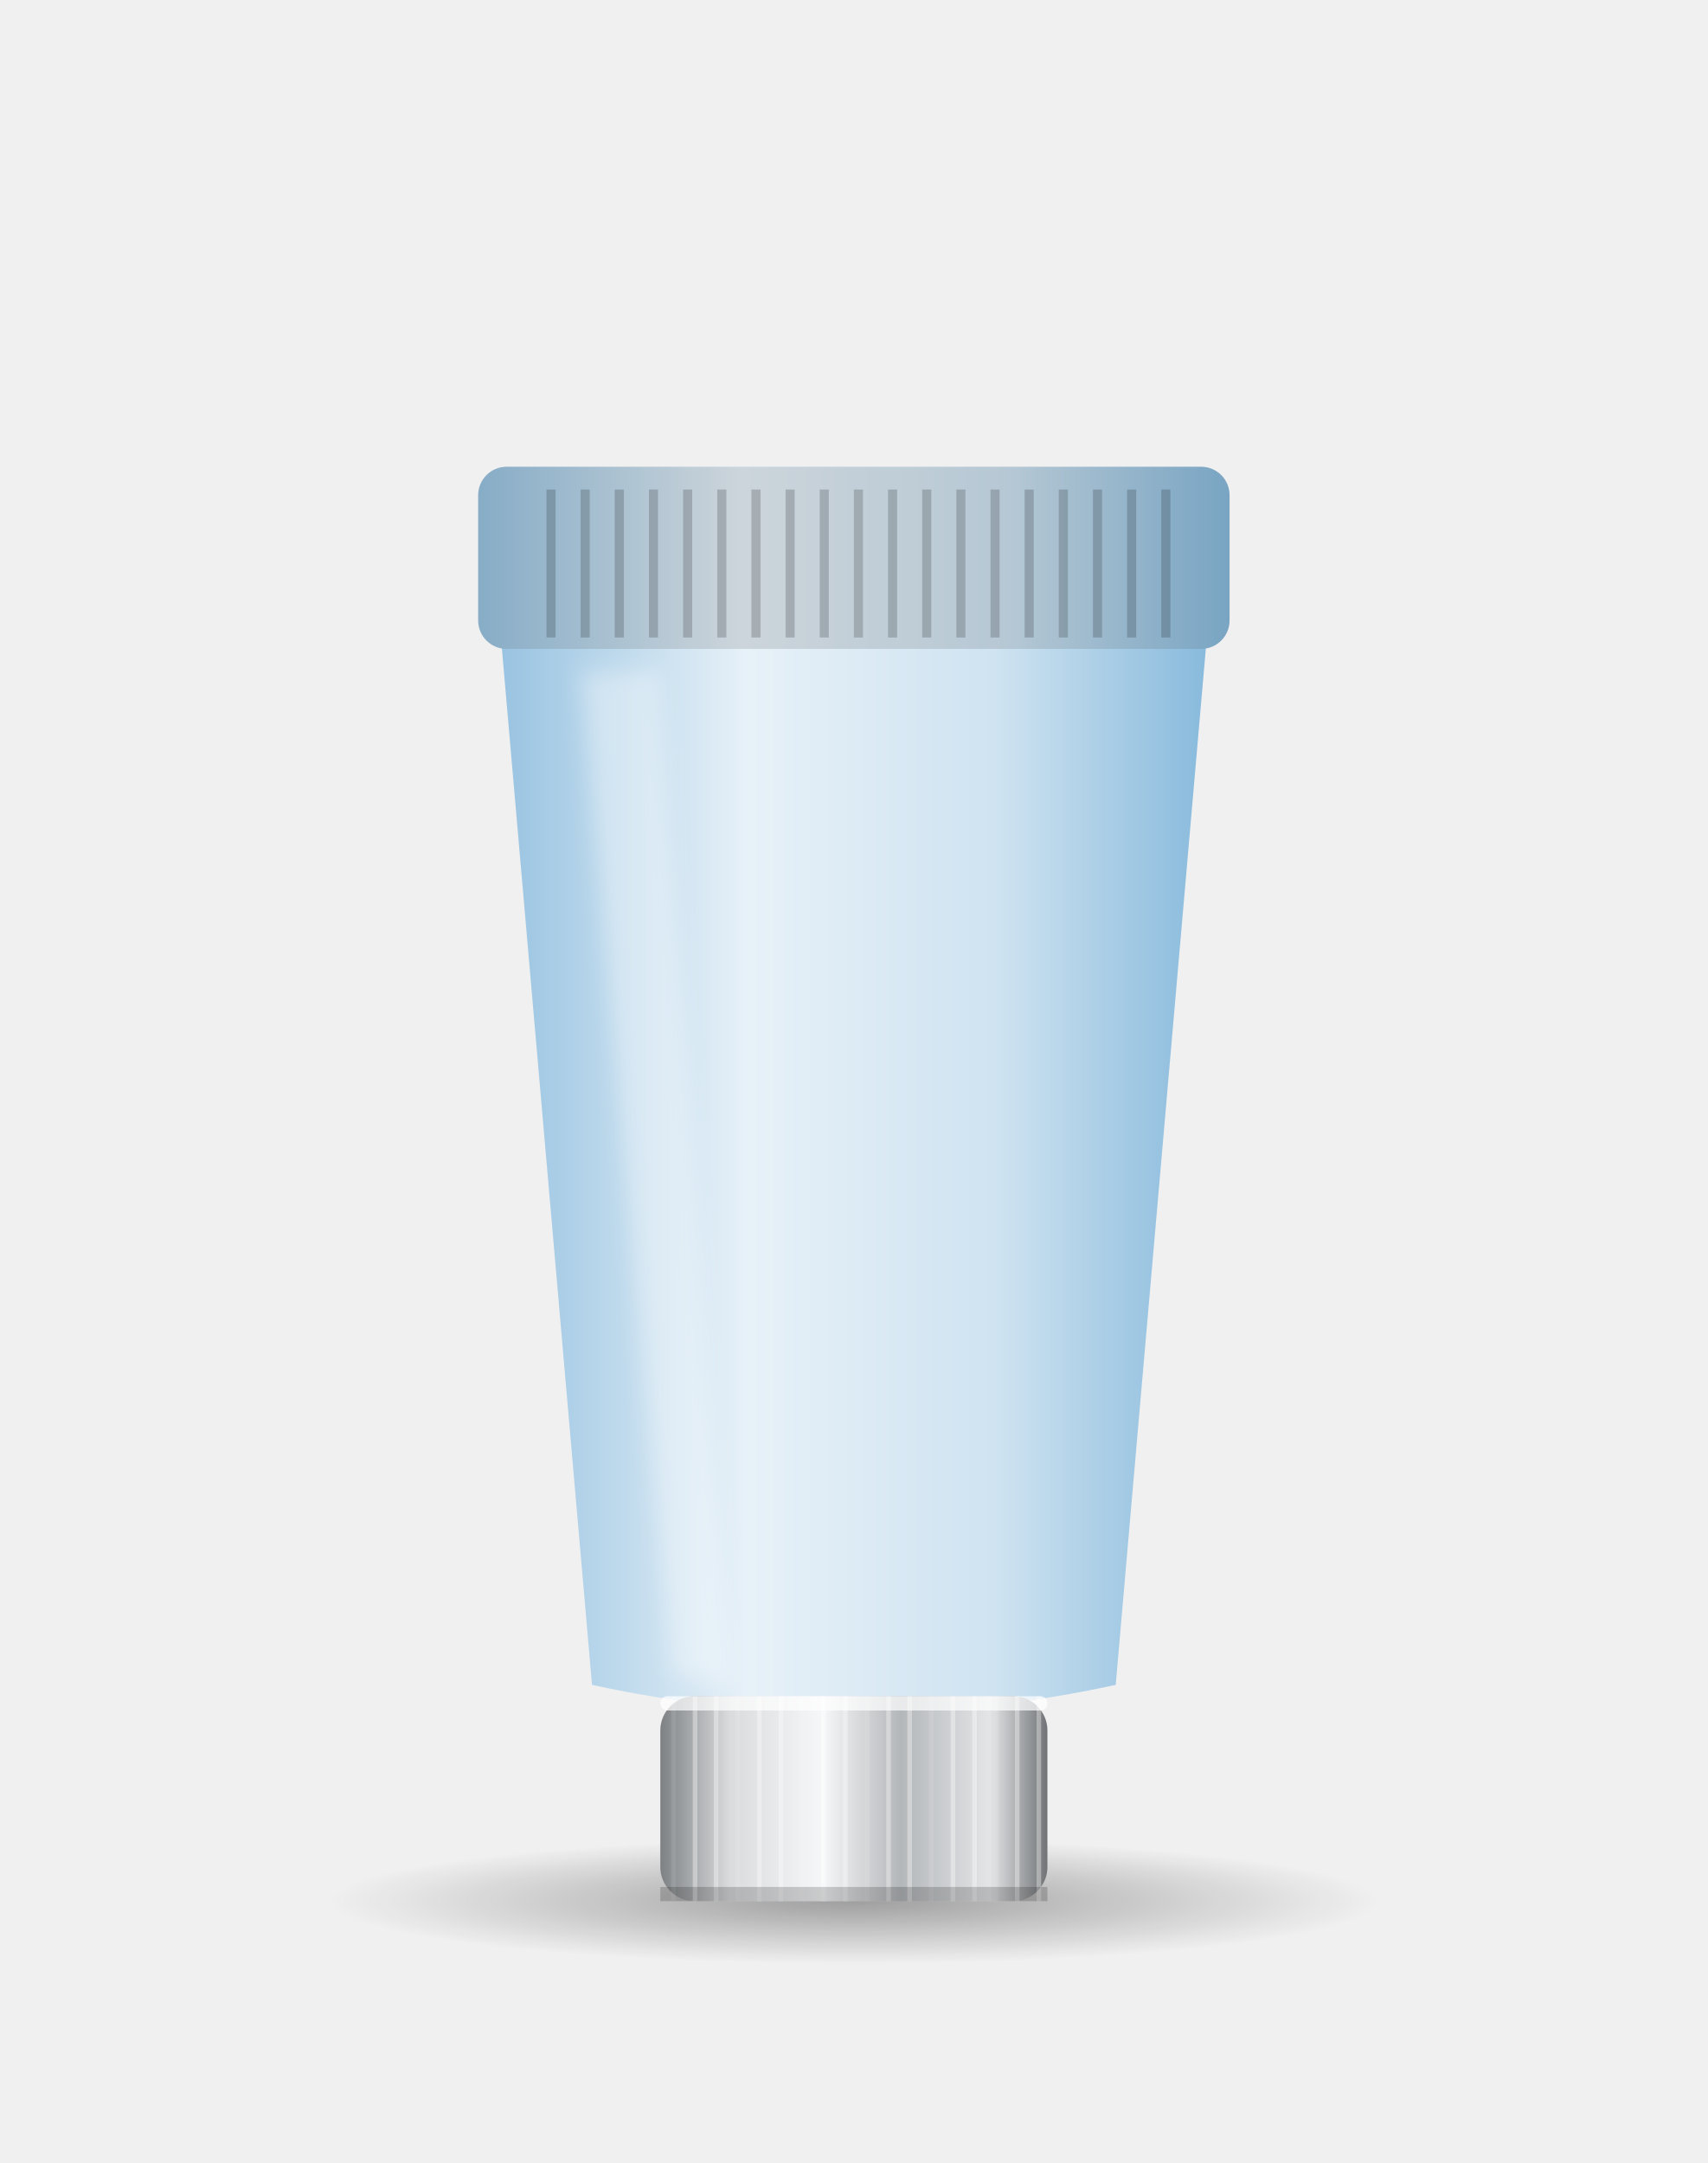
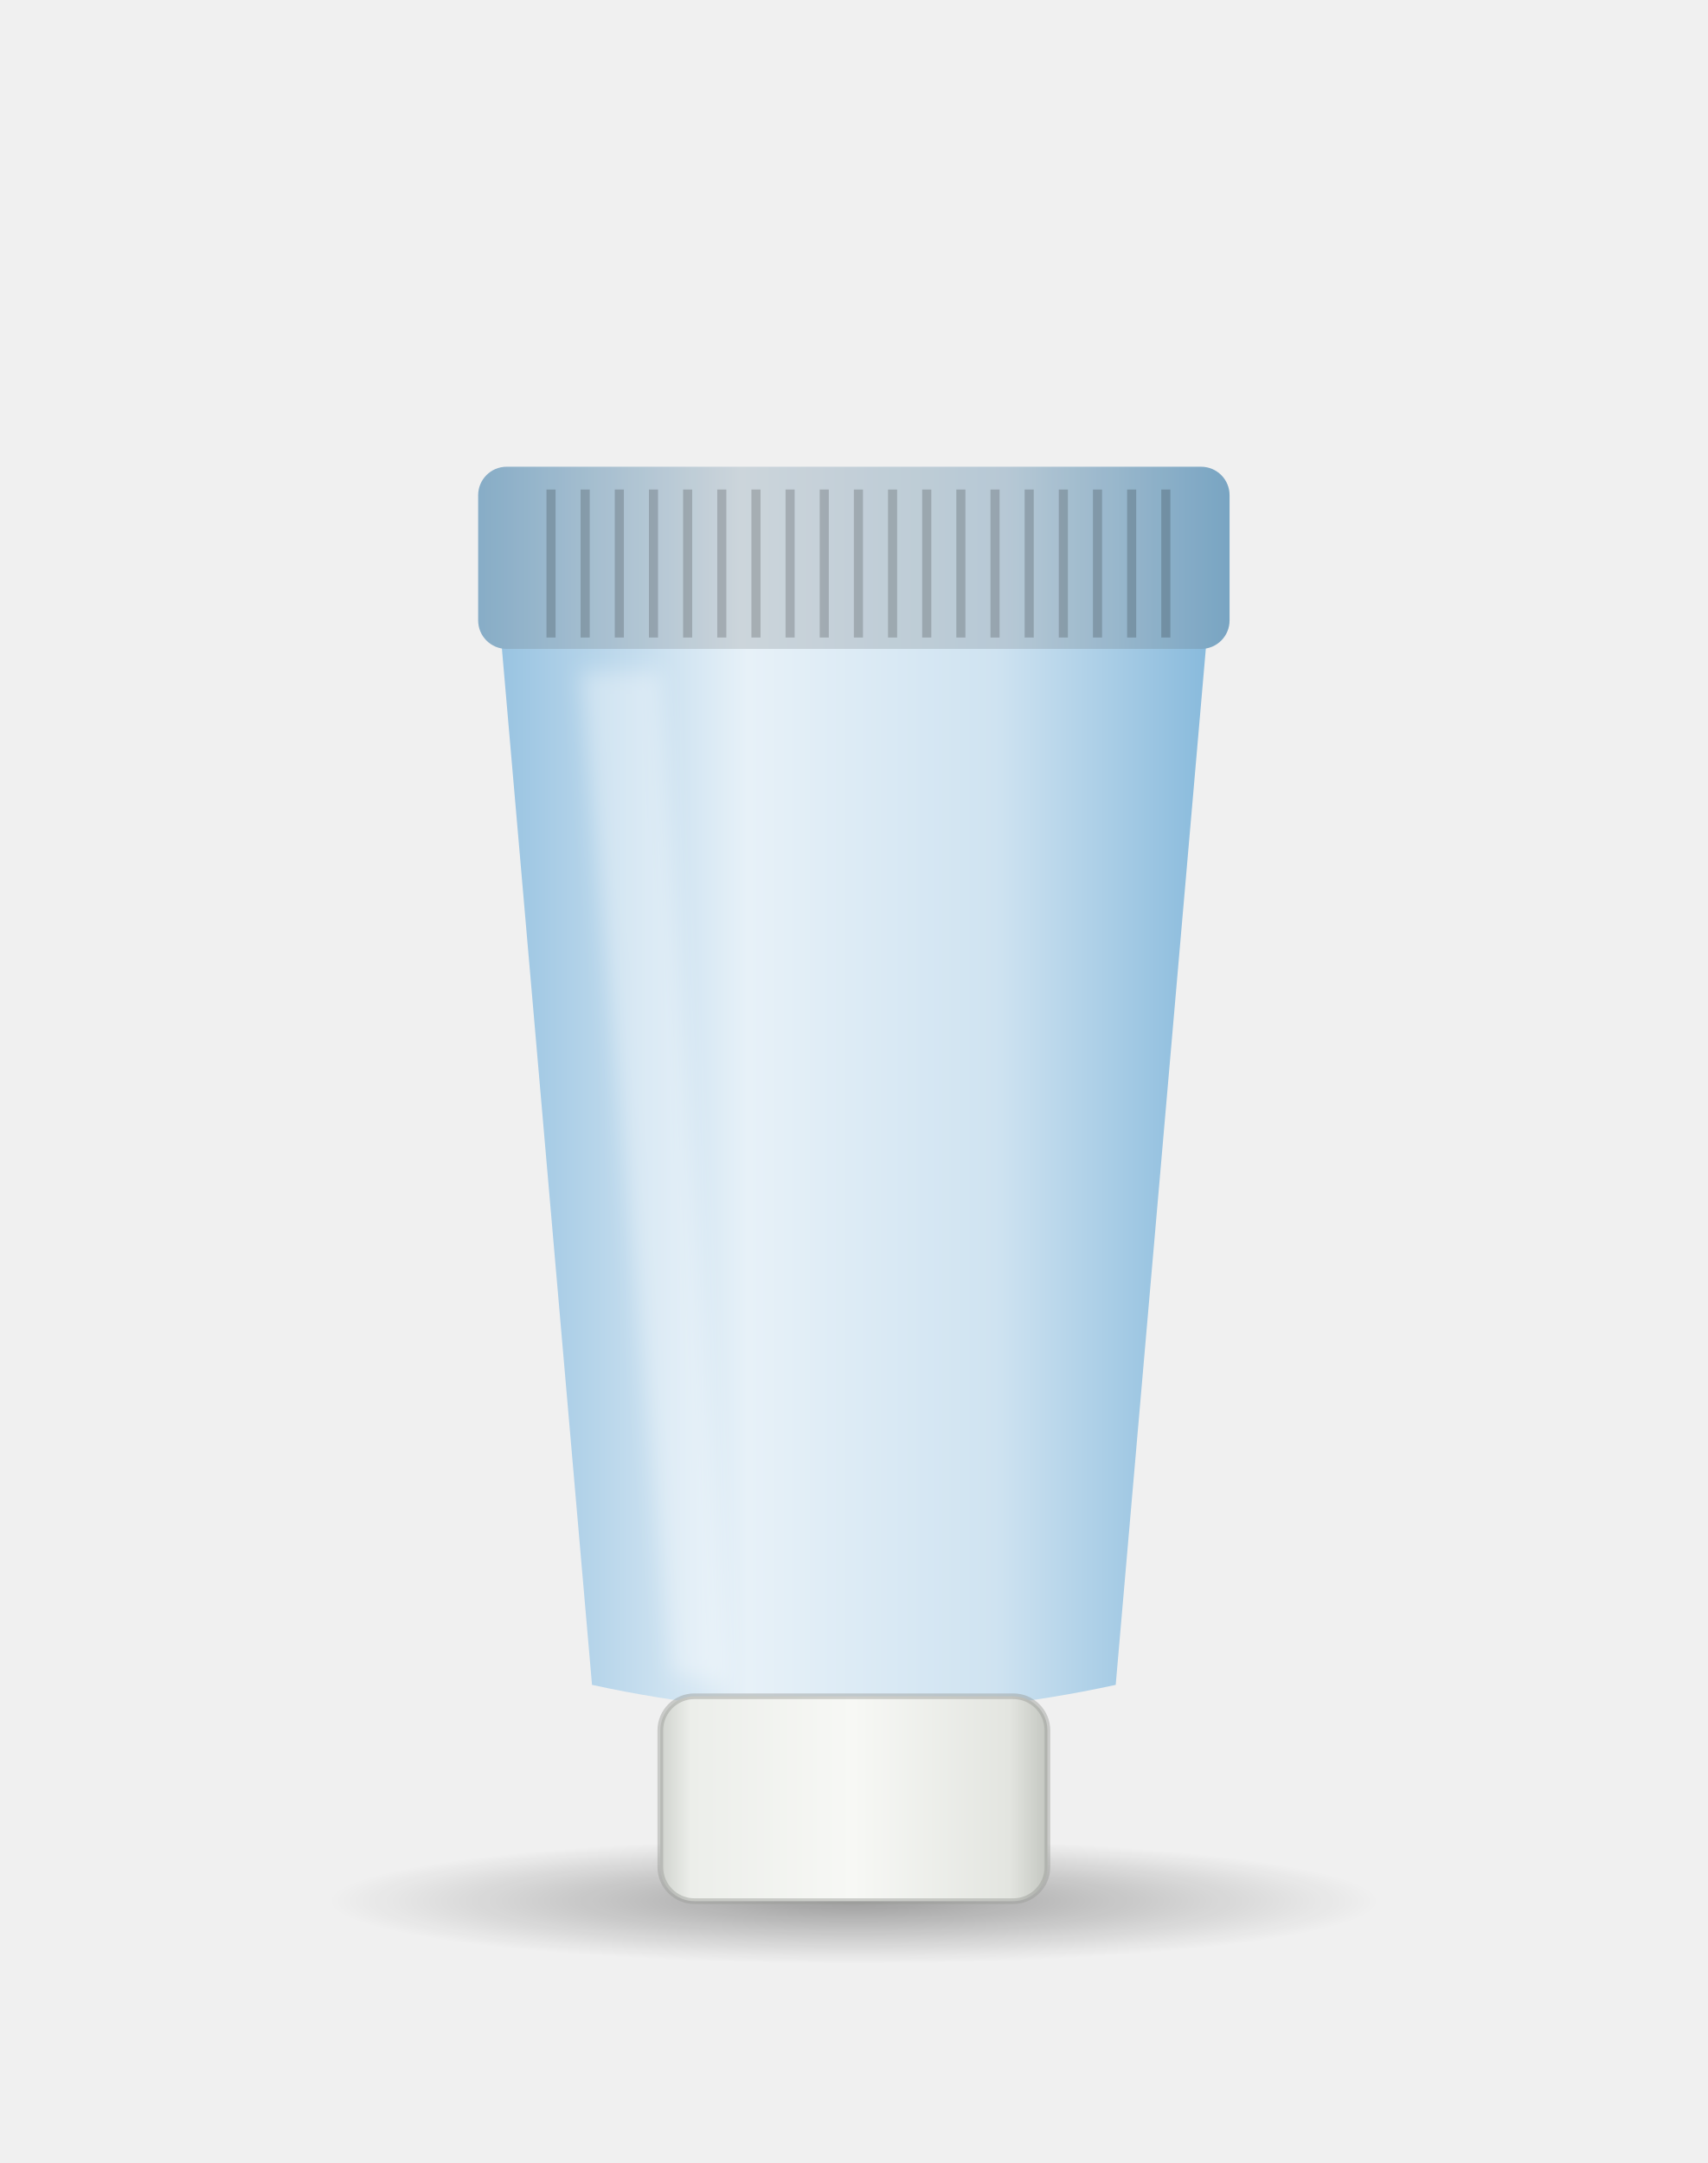
<svg xmlns="http://www.w3.org/2000/svg" viewBox="0 0 300 380" role="img" aria-label="Illustration">
  <defs>
    <linearGradient id="fg" x1="0" x2="1">
      <stop offset="0" stop-color="#cfd2cd" />
      <stop offset=".08" stop-color="#eceeea" />
      <stop offset=".5" stop-color="#f7f8f5" />
      <stop offset=".9" stop-color="#e3e5e0" />
      <stop offset="1" stop-color="#c3c6c0" />
    </linearGradient>
    <linearGradient id="lq" x1="0" x2="1">
      <stop offset="0" stop-color="#98c3e1" />
      <stop offset=".35" stop-color="#e7f1f8" />
      <stop offset=".7" stop-color="#cfe3f1" />
      <stop offset="1" stop-color="#88badc" />
    </linearGradient>
    <linearGradient id="mt" x1="0" x2="1">
      <stop offset="0" stop-color="#7d8083" />
      <stop offset=".18" stop-color="#d9dbdd" />
      <stop offset=".42" stop-color="#f6f7f8" />
      <stop offset=".62" stop-color="#b4b7ba" />
      <stop offset=".85" stop-color="#e3e5e7" />
      <stop offset="1" stop-color="#6f7275" />
    </linearGradient>
    <linearGradient id="bk" x1="0" x2="1">
      <stop offset="0" stop-color="#0c0c0c" />
      <stop offset=".3" stop-color="#4a4a4a" />
      <stop offset=".6" stop-color="#1a1a1a" />
      <stop offset="1" stop-color="#050505" />
    </linearGradient>
    <radialGradient id="sh" cx=".5" cy=".5" r=".5">
      <stop offset="0" stop-color="#000" stop-opacity=".34" />
      <stop offset="1" stop-color="#000" stop-opacity="0" />
    </radialGradient>
    <filter id="bl" x="-30%" y="-30%" width="160%" height="160%">
      <feGaussianBlur stdDeviation="1.8" />
    </filter>
  </defs>
  <ellipse cx="150" cy="334" rx="92" ry="11" fill="url(#sh)" />
  <path d="M104 296 Q150 306 196 296 L212 112 L88 112 Z" fill="url(#lq)" />
  <path d="M118 294 L102 118 L116 118 L128 296 Z" fill="#fff" opacity=".35" filter="url(#bl)" />
  <rect x="84" y="82" width="132" height="32" rx="5" fill="url(#lq)" />
  <rect x="84" y="82" width="132" height="32" rx="5" fill="#000" opacity=".12" />
  <rect x="96" y="86" width="1.6" height="26" fill="#000" opacity=".18" />
  <rect x="102" y="86" width="1.6" height="26" fill="#000" opacity=".18" />
  <rect x="108" y="86" width="1.6" height="26" fill="#000" opacity=".18" />
  <rect x="114" y="86" width="1.6" height="26" fill="#000" opacity=".18" />
  <rect x="120" y="86" width="1.6" height="26" fill="#000" opacity=".18" />
  <rect x="126" y="86" width="1.6" height="26" fill="#000" opacity=".18" />
  <rect x="132" y="86" width="1.6" height="26" fill="#000" opacity=".18" />
  <rect x="138" y="86" width="1.6" height="26" fill="#000" opacity=".18" />
  <rect x="144" y="86" width="1.6" height="26" fill="#000" opacity=".18" />
  <rect x="150" y="86" width="1.6" height="26" fill="#000" opacity=".18" />
  <rect x="156" y="86" width="1.6" height="26" fill="#000" opacity=".18" />
  <rect x="162" y="86" width="1.6" height="26" fill="#000" opacity=".18" />
  <rect x="168" y="86" width="1.6" height="26" fill="#000" opacity=".18" />
  <rect x="174" y="86" width="1.6" height="26" fill="#000" opacity=".18" />
  <rect x="180" y="86" width="1.6" height="26" fill="#000" opacity=".18" />
  <rect x="186" y="86" width="1.6" height="26" fill="#000" opacity=".18" />
  <rect x="192" y="86" width="1.6" height="26" fill="#000" opacity=".18" />
  <rect x="198" y="86" width="1.6" height="26" fill="#000" opacity=".18" />
  <rect x="204" y="86" width="1.6" height="26" fill="#000" opacity=".18" />
-   <rect x="116" y="298" width="68" height="36" rx="6" fill="url(#mt)" />
-   <rect x="117.9" y="298" width=".8" height="36" fill="#fff" opacity="0.1" />
-   <rect x="121.7" y="298" width=".8" height="36" fill="#fff" opacity="0.35" />
-   <rect x="125.4" y="298" width=".8" height="36" fill="#fff" opacity="0.35" />
-   <rect x="129.2" y="298" width=".8" height="36" fill="#fff" opacity="0.1" />
-   <rect x="133.0" y="298" width=".8" height="36" fill="#fff" opacity="0.35" />
-   <rect x="136.8" y="298" width=".8" height="36" fill="#fff" opacity="0.35" />
-   <rect x="140.6" y="298" width=".8" height="36" fill="#fff" opacity="0.1" />
-   <rect x="144.3" y="298" width=".8" height="36" fill="#fff" opacity="0.35" />
-   <rect x="148.1" y="298" width=".8" height="36" fill="#fff" opacity="0.35" />
-   <rect x="151.9" y="298" width=".8" height="36" fill="#fff" opacity="0.1" />
-   <rect x="155.7" y="298" width=".8" height="36" fill="#fff" opacity="0.35" />
-   <rect x="159.4" y="298" width=".8" height="36" fill="#fff" opacity="0.35" />
-   <rect x="163.2" y="298" width=".8" height="36" fill="#fff" opacity="0.1" />
-   <rect x="167.0" y="298" width=".8" height="36" fill="#fff" opacity="0.35" />
-   <rect x="170.8" y="298" width=".8" height="36" fill="#fff" opacity="0.35" />
-   <rect x="174.6" y="298" width=".8" height="36" fill="#fff" opacity="0.1" />
-   <rect x="178.3" y="298" width=".8" height="36" fill="#fff" opacity="0.35" />
-   <rect x="182.1" y="298" width=".8" height="36" fill="#fff" opacity="0.35" />
-   <rect x="116" y="298" width="68" height="2.5" rx="1.2" fill="#fff" opacity=".7" />
-   <rect x="116" y="331.5" width="68" height="2.5" fill="#000" opacity=".18" />
+   <rect x="116" y="298" width="68" height="36" rx="6" fill="url(#fg)" stroke="#9a9d97" stroke-opacity=".45" />
</svg>
